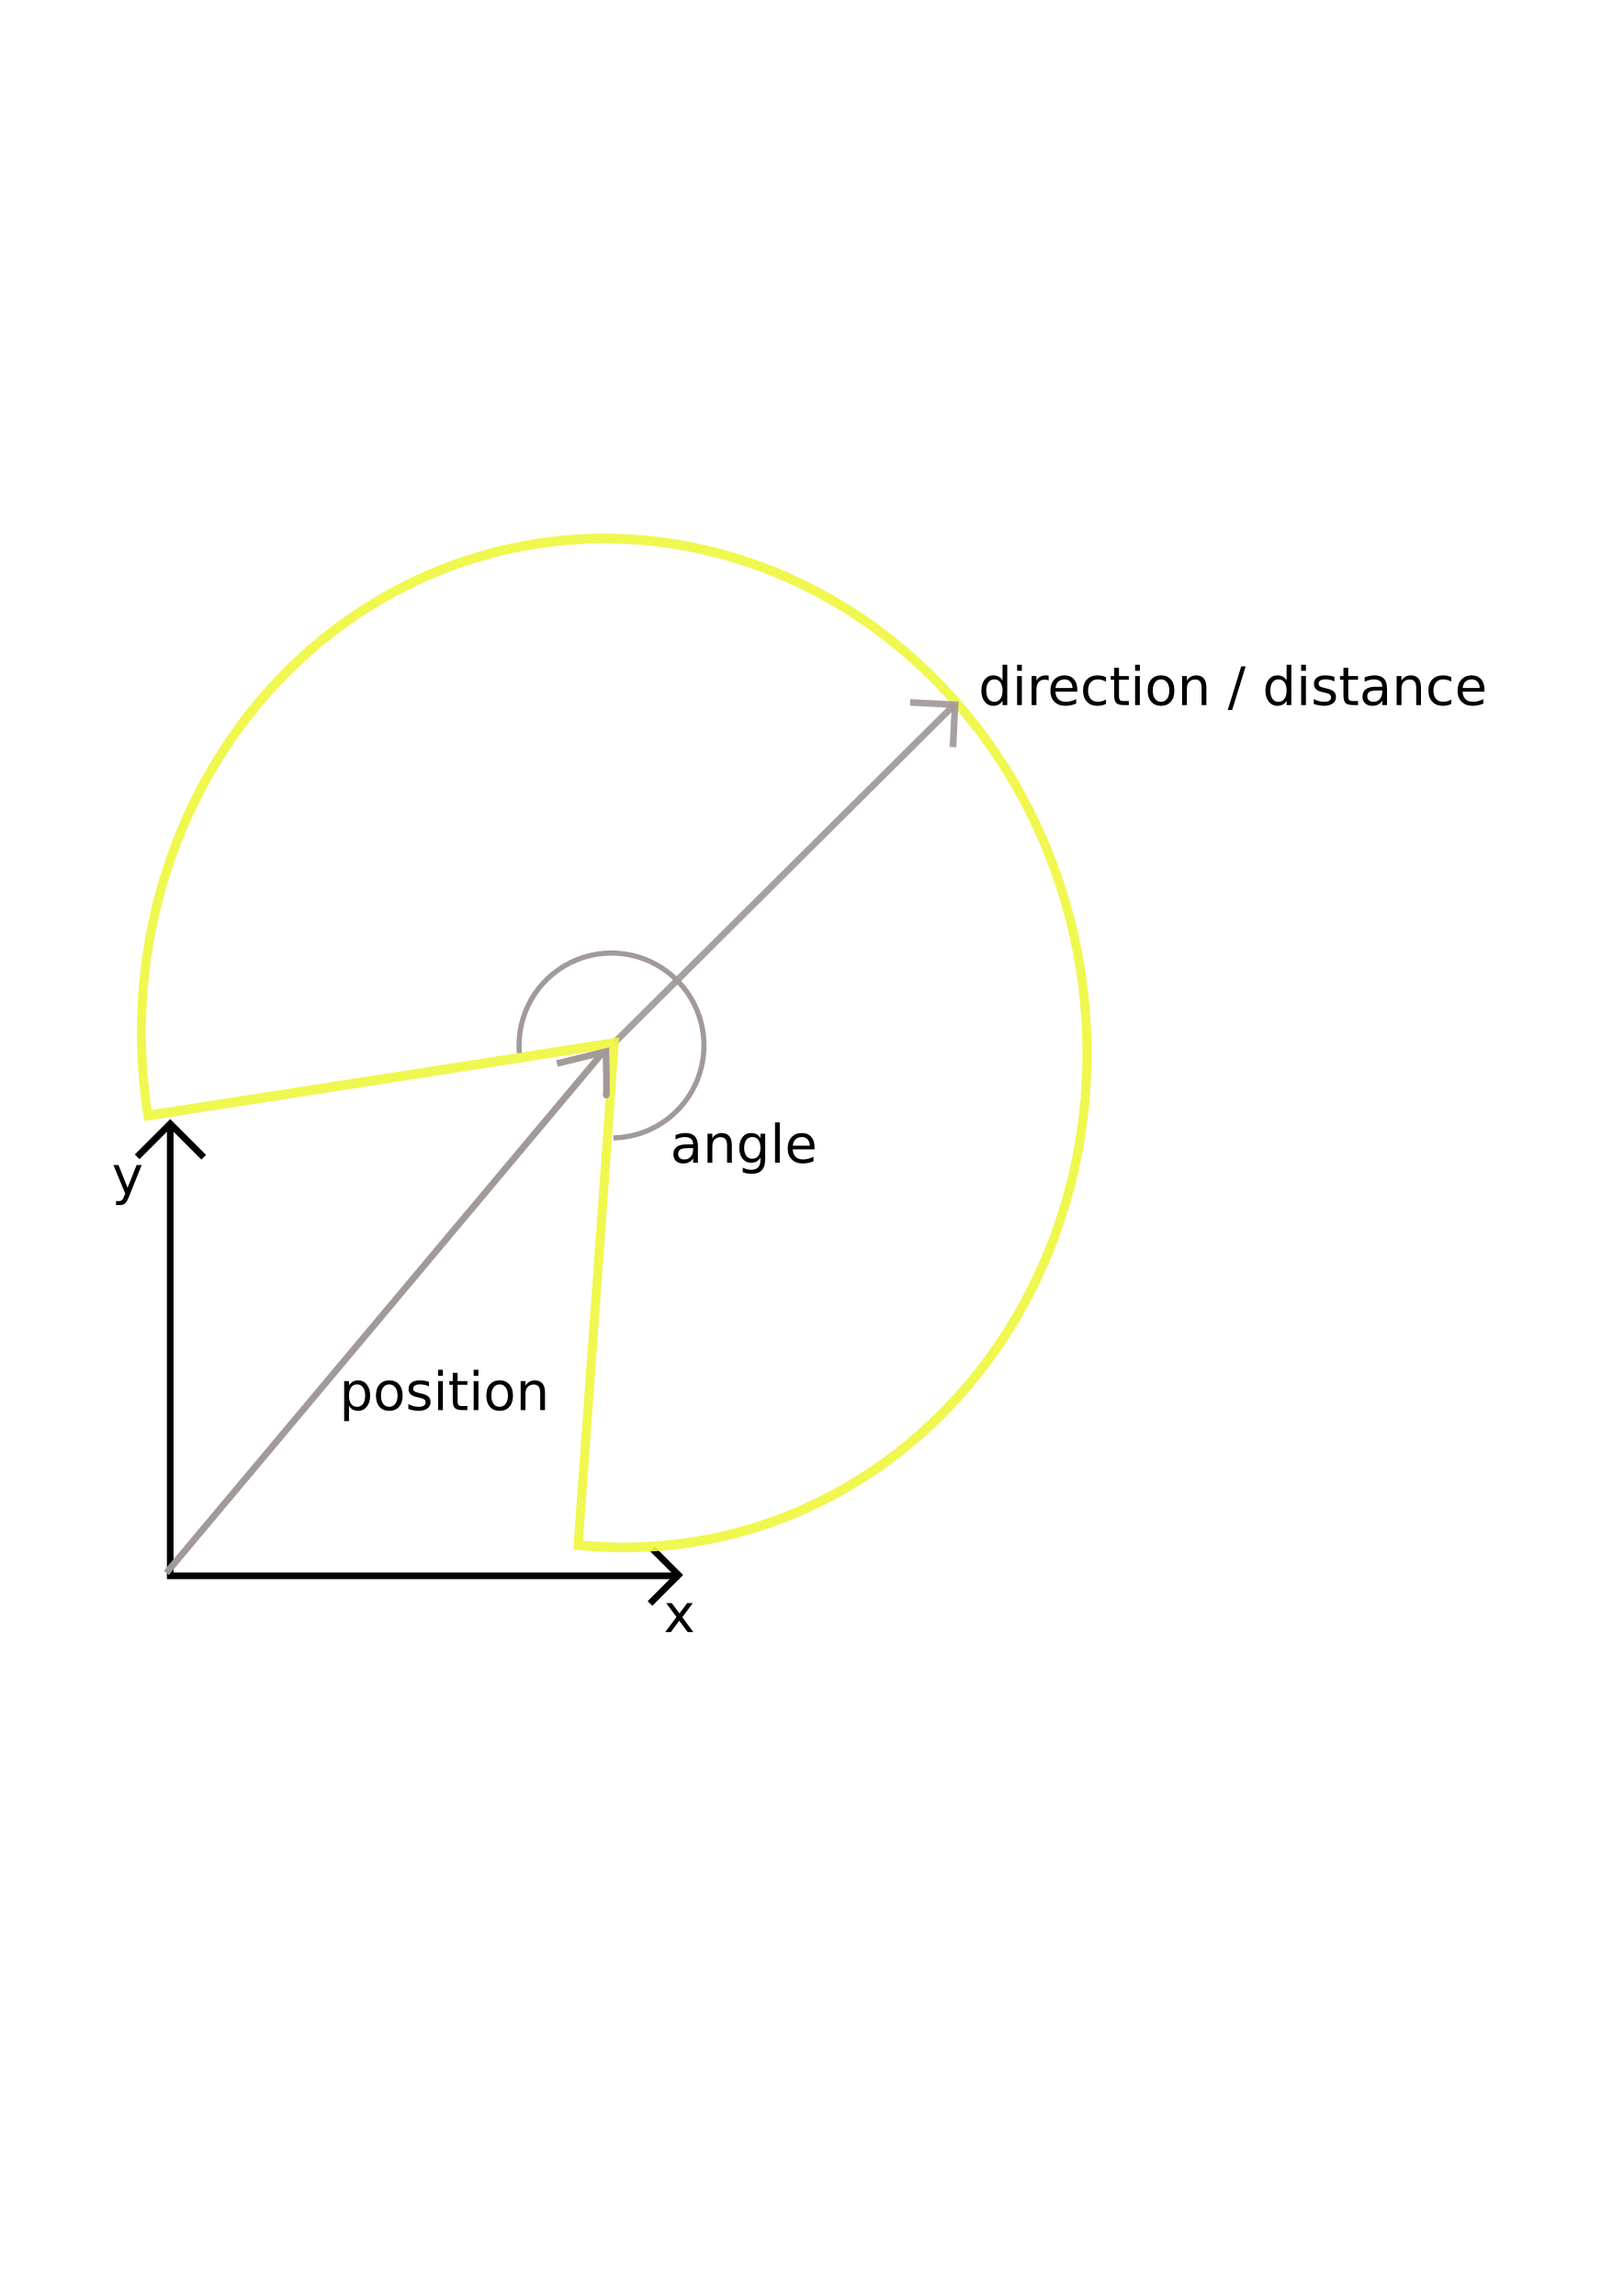
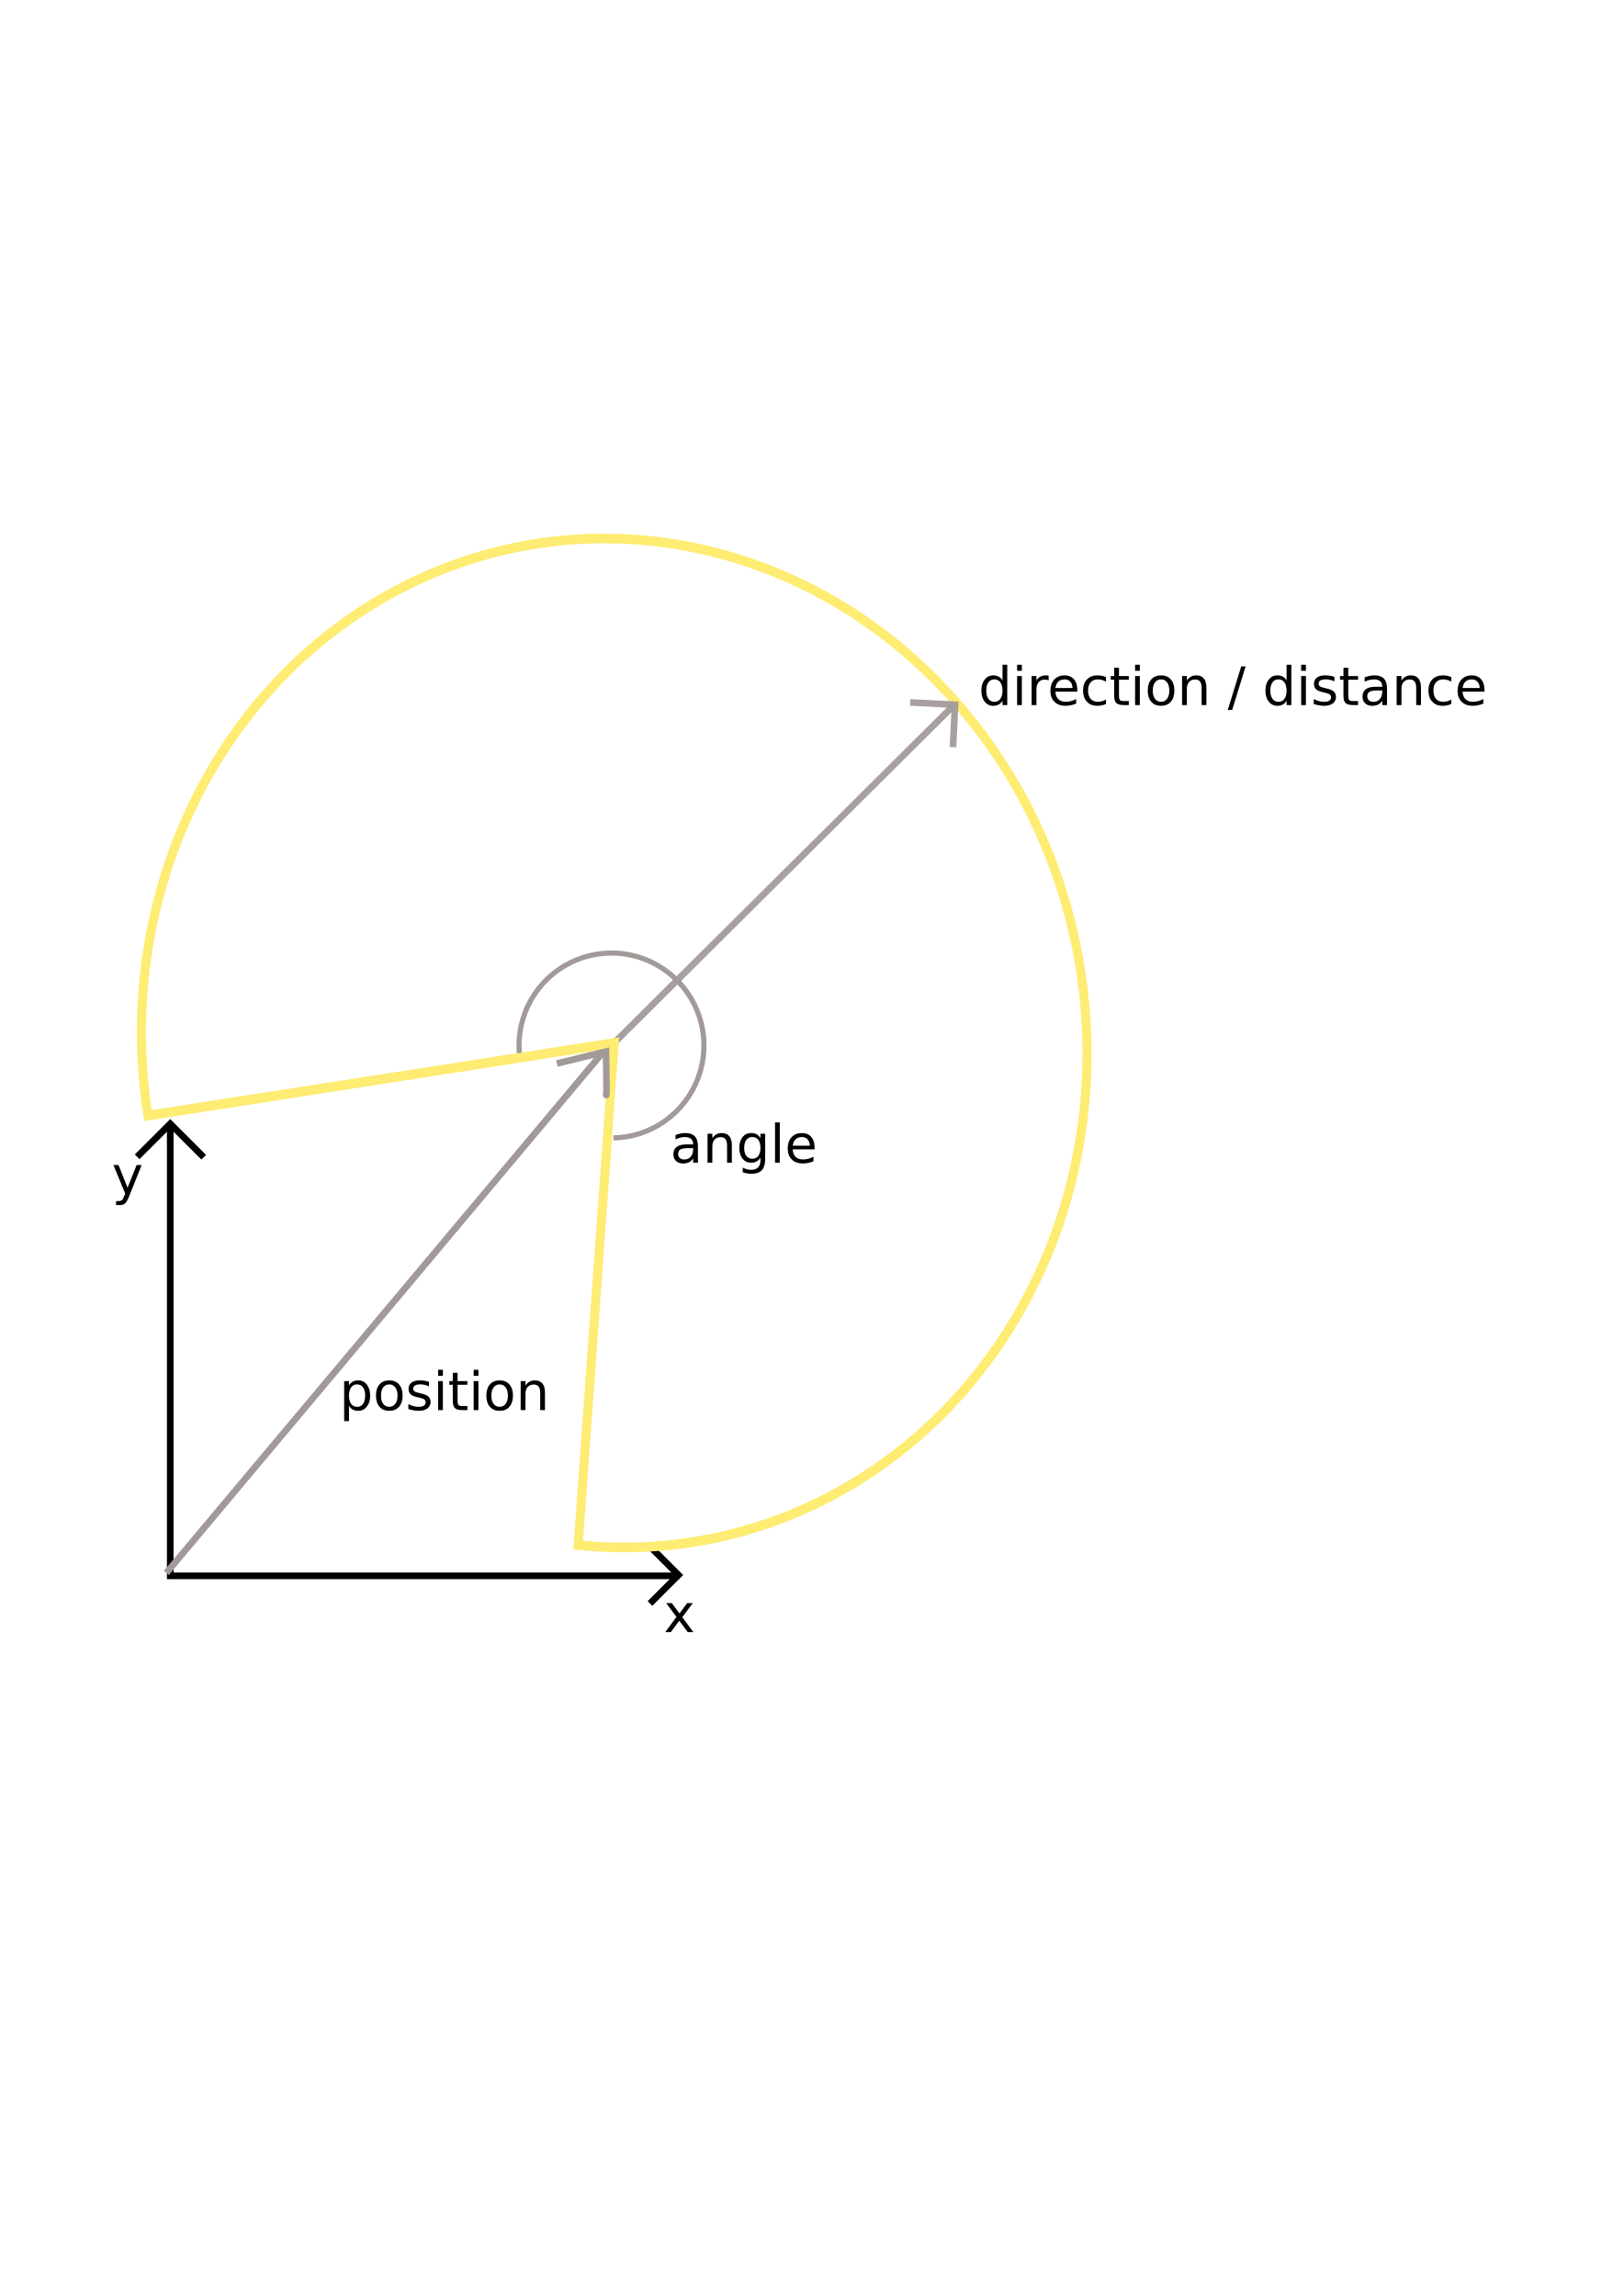
<svg xmlns="http://www.w3.org/2000/svg" width="744.094" height="1052.362" id="svg2876" version="1.1">
  <defs id="defs2878">
    <marker orient="auto" refY="0.0" refX="0.0" id="Arrow2Lend" style="overflow:visible;">
      <path id="path3722" style="font-size:12.0;fill-rule:evenodd;stroke-width:0.625;stroke-linejoin:round;" d="M 8.719,4.034 L -2.207,0.016 L 8.719,-4.002 C 6.973,-1.63 6.983,1.616 8.719,4.034 z " transform="scale(1.1) rotate(180) translate(1,0)" />
    </marker>
    <marker orient="auto" refY="0.0" refX="0.0" id="Arrow1Mend" style="overflow:visible;">
      <path id="path3710" d="M 0.0,0.0 L 5.0,-5.0 L -12.5,0.0 L 5.0,5.0 L 0.0,0.0 z " style="fill-rule:evenodd;stroke:#000000;stroke-width:1.0pt;marker-start:none;" transform="scale(0.4) rotate(180) translate(10,0)" />
    </marker>
    <marker orient="auto" refY="0.0" refX="0.0" id="TriangleOutL" style="overflow:visible">
      <path id="path3859" d="M 5.77,0.0 L -2.88,5.0 L -2.88,-5.0 L 5.77,0.0 z " style="fill-rule:evenodd;stroke:#000000;stroke-width:1.0pt;marker-start:none" transform="scale(0.8)" />
    </marker>
  </defs>
  <g id="layer1">
    <path style="fill:none;stroke:#000000;stroke-width:3.039px;stroke-linecap:butt;stroke-linejoin:miter;stroke-opacity:1" d="m 78.01,515.07 0,207.209 233.302,0 -0.767,0" id="path2826" />
    <path style="fill:none;stroke:#000000;stroke-width:3.039px;stroke-linecap:butt;stroke-linejoin:miter;stroke-opacity:1" d="m 299.033,710.001 11.895,11.895 -13.047,13.047" id="path2828" />
    <path style="fill:none;stroke:#000000;stroke-width:3.039px;stroke-linecap:butt;stroke-linejoin:miter;stroke-opacity:1" d="m 93.358,530.419 -15.349,-15.349 -15.157,15.157" id="path2832" />
    <path style="fill:none;stroke:#a29999;stroke-width:3.039px;stroke-linecap:butt;stroke-linejoin:miter;stroke-opacity:1" d="M 76.228,720.938 275.704,483.023" id="path3659" />
    <text xml:space="preserve" style="font-size:24.311px;font-style:normal;font-weight:normal;fill:#000000;fill-opacity:1;stroke:none;font-family:Bitstream Vera Sans" x="155.521" y="646.303" id="text3663">
      <tspan id="tspan3665" x="155.521" y="646.303">position</tspan>
    </text>
    <text xml:space="preserve" style="font-size:24.311px;font-style:normal;font-weight:normal;fill:#000000;fill-opacity:1;stroke:none;font-family:Bitstream Vera Sans" x="307.142" y="532.93" id="text3686">
      <tspan id="tspan3688" x="307.142" y="532.93">angle</tspan>
    </text>
    <text xml:space="preserve" style="font-size:24.311px;font-style:normal;font-weight:normal;fill:#000000;fill-opacity:1;stroke:none;font-family:Bitstream Vera Sans" x="304.146" y="748.071" id="text3690">
      <tspan id="tspan3692" x="304.146" y="748.071">x</tspan>
    </text>
    <text xml:space="preserve" style="font-size:24.311px;font-style:normal;font-weight:normal;fill:#000000;fill-opacity:1;stroke:none;font-family:Bitstream Vera Sans" x="51.265" y="547.285" id="text3694">
      <tspan id="tspan3696" x="51.265" y="547.285">y</tspan>
    </text>
    <path style="fill:#a29999;stroke:#a29999;stroke-width:3.039;stroke-linecap:butt;stroke-linejoin:miter;stroke-opacity:0.922;stroke-miterlimit:4;stroke-dasharray:none;marker-end:none;fill-opacity:1" d="M 281.636,477.812 436.79,323.563" id="path3698" />
-     <path style="fill:none;stroke:#eff741;stroke-width:3.039;stroke-miterlimit:4;stroke-opacity:0.922;stroke-dasharray:none" id="path4795" d="M 565.859,353.879 A 158.764,158.764 0 1 1 445.067,199.724 l -37.971,154.156 z" transform="matrix(-1.346058,0.2095606,-0.224371,-1.441189,908.8584,902.7414)" />
+     <path style="fill:none;stroke:#feec73;stroke-width:3.039;stroke-miterlimit:4;stroke-opacity:1;stroke-dasharray:none" id="path4795" d="M 565.859,353.879 A 158.764,158.764 0 1 1 445.067,199.724 l -37.971,154.156 z" transform="matrix(-1.346058,0.2095606,-0.224371,-1.441189,908.8584,902.7414)" />
    <path style="fill:none;stroke:#a29999;stroke-width:3.039px;stroke-linecap:butt;stroke-linejoin:miter;stroke-opacity:0.922" d="m 417.066,321.943 20.621,1.085 -0.969,19.422" id="path3700" />
    <path style="fill:none;stroke:#a29999;stroke-width:3.039px;stroke-linecap:butt;stroke-linejoin:miter;stroke-opacity:1" d="m 255.218,487.454 22.486,-5.482 c 0,0 0.543,25.018 0,19.049" id="path3661" />
    <path style="fill:none;stroke:#a29999;stroke-width:1.388;stroke-miterlimit:4;stroke-opacity:1;stroke-dasharray:none" id="path4797" d="M 329.06,453.827 A 24.987,24.987 0 1 1 305.592,428.887" transform="matrix(-1.690487,0.1382315,-0.1382315,-1.690487,856.9942,1204.355)" />
    <text xml:space="preserve" style="font-size:24.311px;font-style:normal;font-weight:normal;fill:#000000;fill-opacity:1;stroke:none;font-family:Bitstream Vera Sans" x="448.377" y="323.161" id="text3702">
      <tspan id="tspan3704" x="448.377" y="323.161">direction / distance</tspan>
    </text>
  </g>
</svg>
